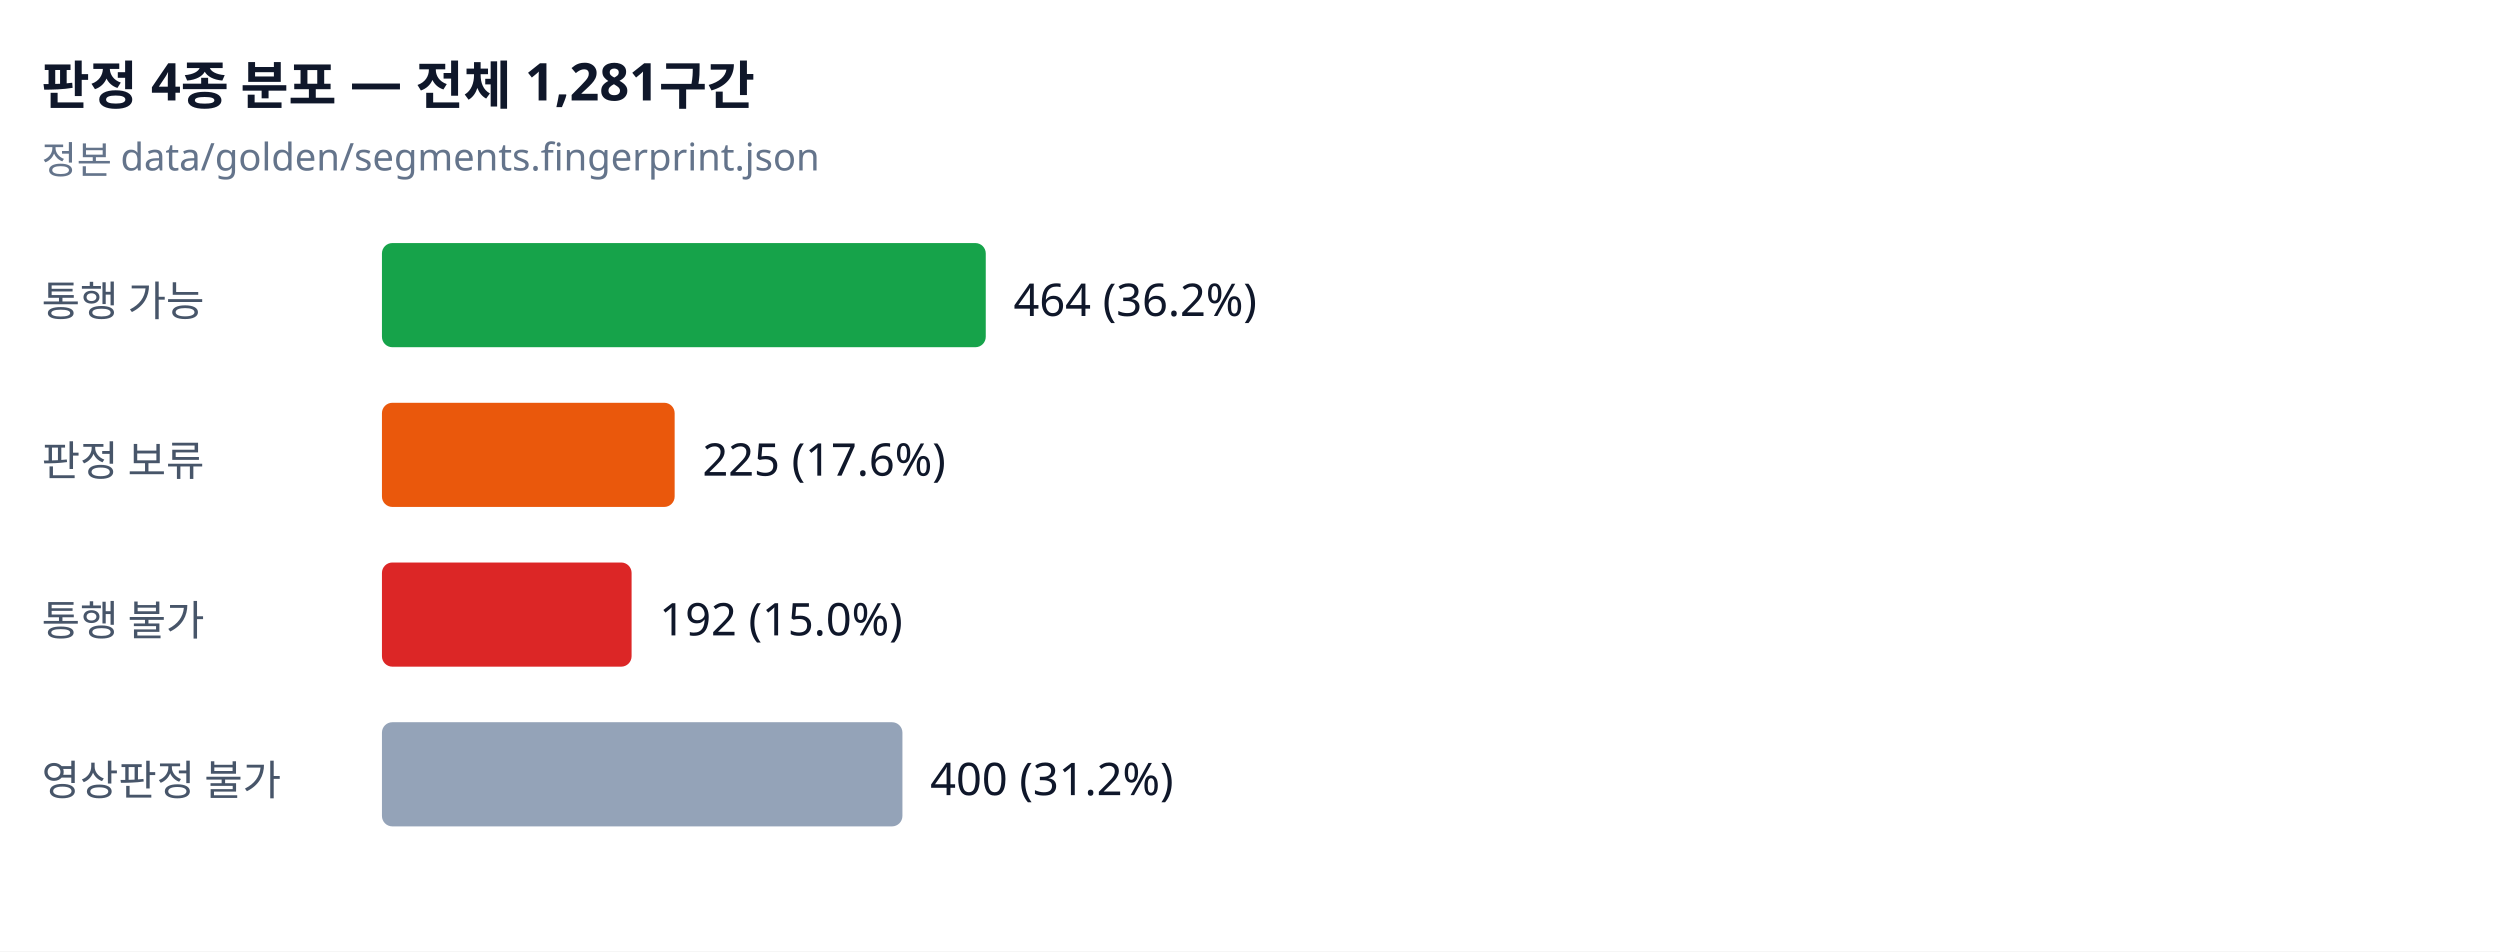
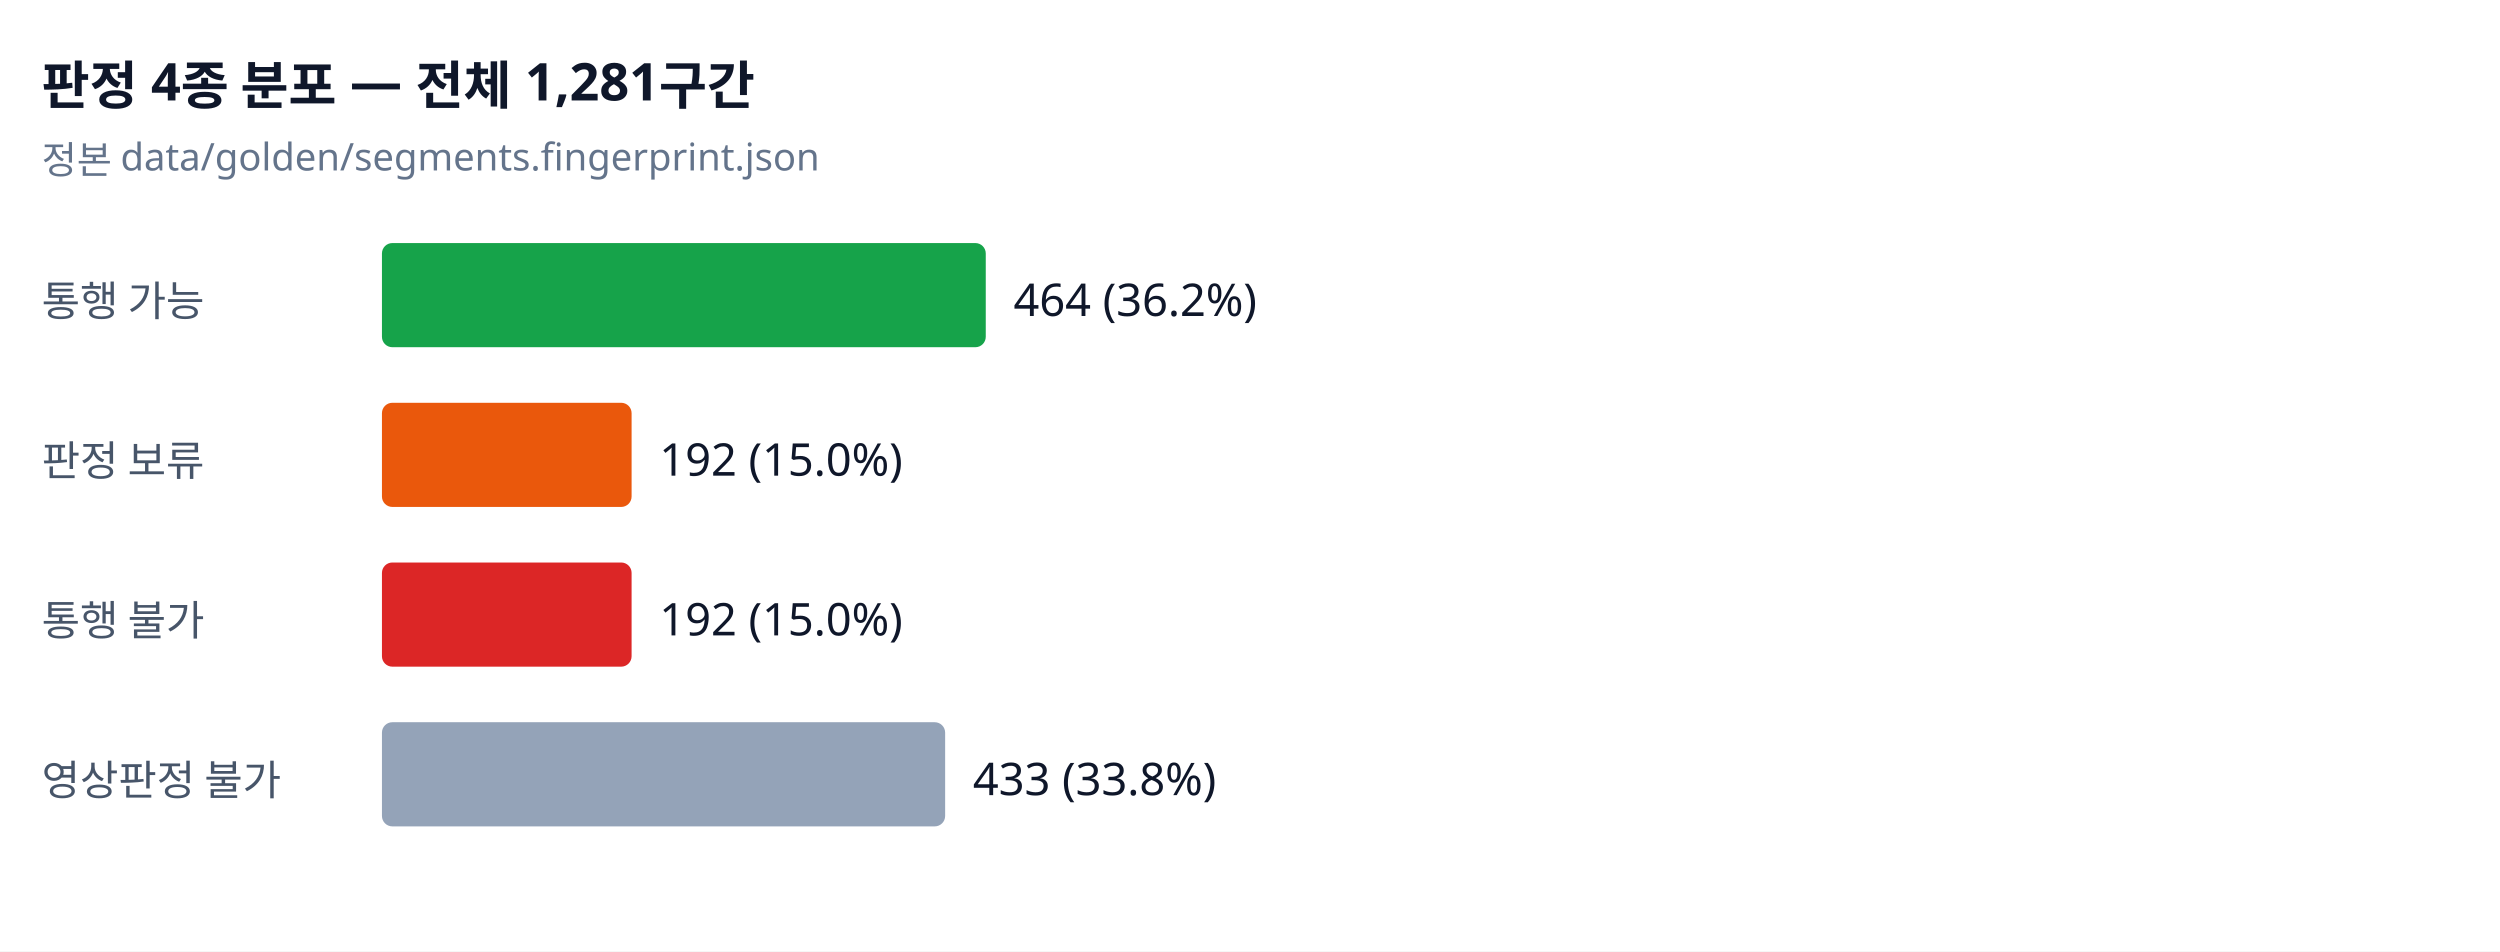
<svg xmlns="http://www.w3.org/2000/svg" viewBox="0 0 720 274" width="720" height="274" font-family="Pretendard, system-ui, sans-serif">
  <rect width="720" height="274" fill="#fff" />
  <text x="12" y="30" font-size="15" font-weight="700" fill="#0f172a">판정 4종 분포 — 전체 1,281구간</text>
  <text x="12" y="50" font-size="11" fill="#64748b">정본 data/golden/segments.fingerprint.json</text>
  <rect x="110" y="70" width="173.9" height="30" fill="#16a34a" rx="3" />
  <text x="291.9" y="91" font-size="13" fill="#0f172a">464  (36.2%)</text>
-   <rect x="110" y="116" width="84.3" height="30" fill="#ea580c" rx="3" />
-   <text x="202.3" y="137" font-size="13" fill="#0f172a">225  (17.6%)</text>
+   <rect x="110" y="116" width="71.9" height="30" fill="#ea580c" rx="3" />
+   <text x="189.9" y="137" font-size="13" fill="#0f172a">192  (15.0%)</text>
  <rect x="110" y="162" width="71.9" height="30" fill="#dc2626" rx="3" />
  <text x="189.9" y="183" font-size="13" fill="#0f172a">192  (15.0%)</text>
-   <rect x="110" y="208" width="149.9" height="30" fill="#94a3b8" rx="3" />
-   <text x="267.9" y="229" font-size="13" fill="#0f172a">400  (31.2%)</text>
+   <rect x="110" y="208" width="162.2" height="30" fill="#94a3b8" rx="3" />
+   <text x="280.2" y="229" font-size="13" fill="#0f172a">433  (33.8%)</text>
  <text x="12" y="91" font-size="12" fill="#475569">통행 가능</text>
  <text x="12" y="137" font-size="12" fill="#475569">판정 보류</text>
  <text x="12" y="183" font-size="12" fill="#475569">통행 불가</text>
  <text x="12" y="229" font-size="12" fill="#475569">영상판정 불가</text>
</svg>
